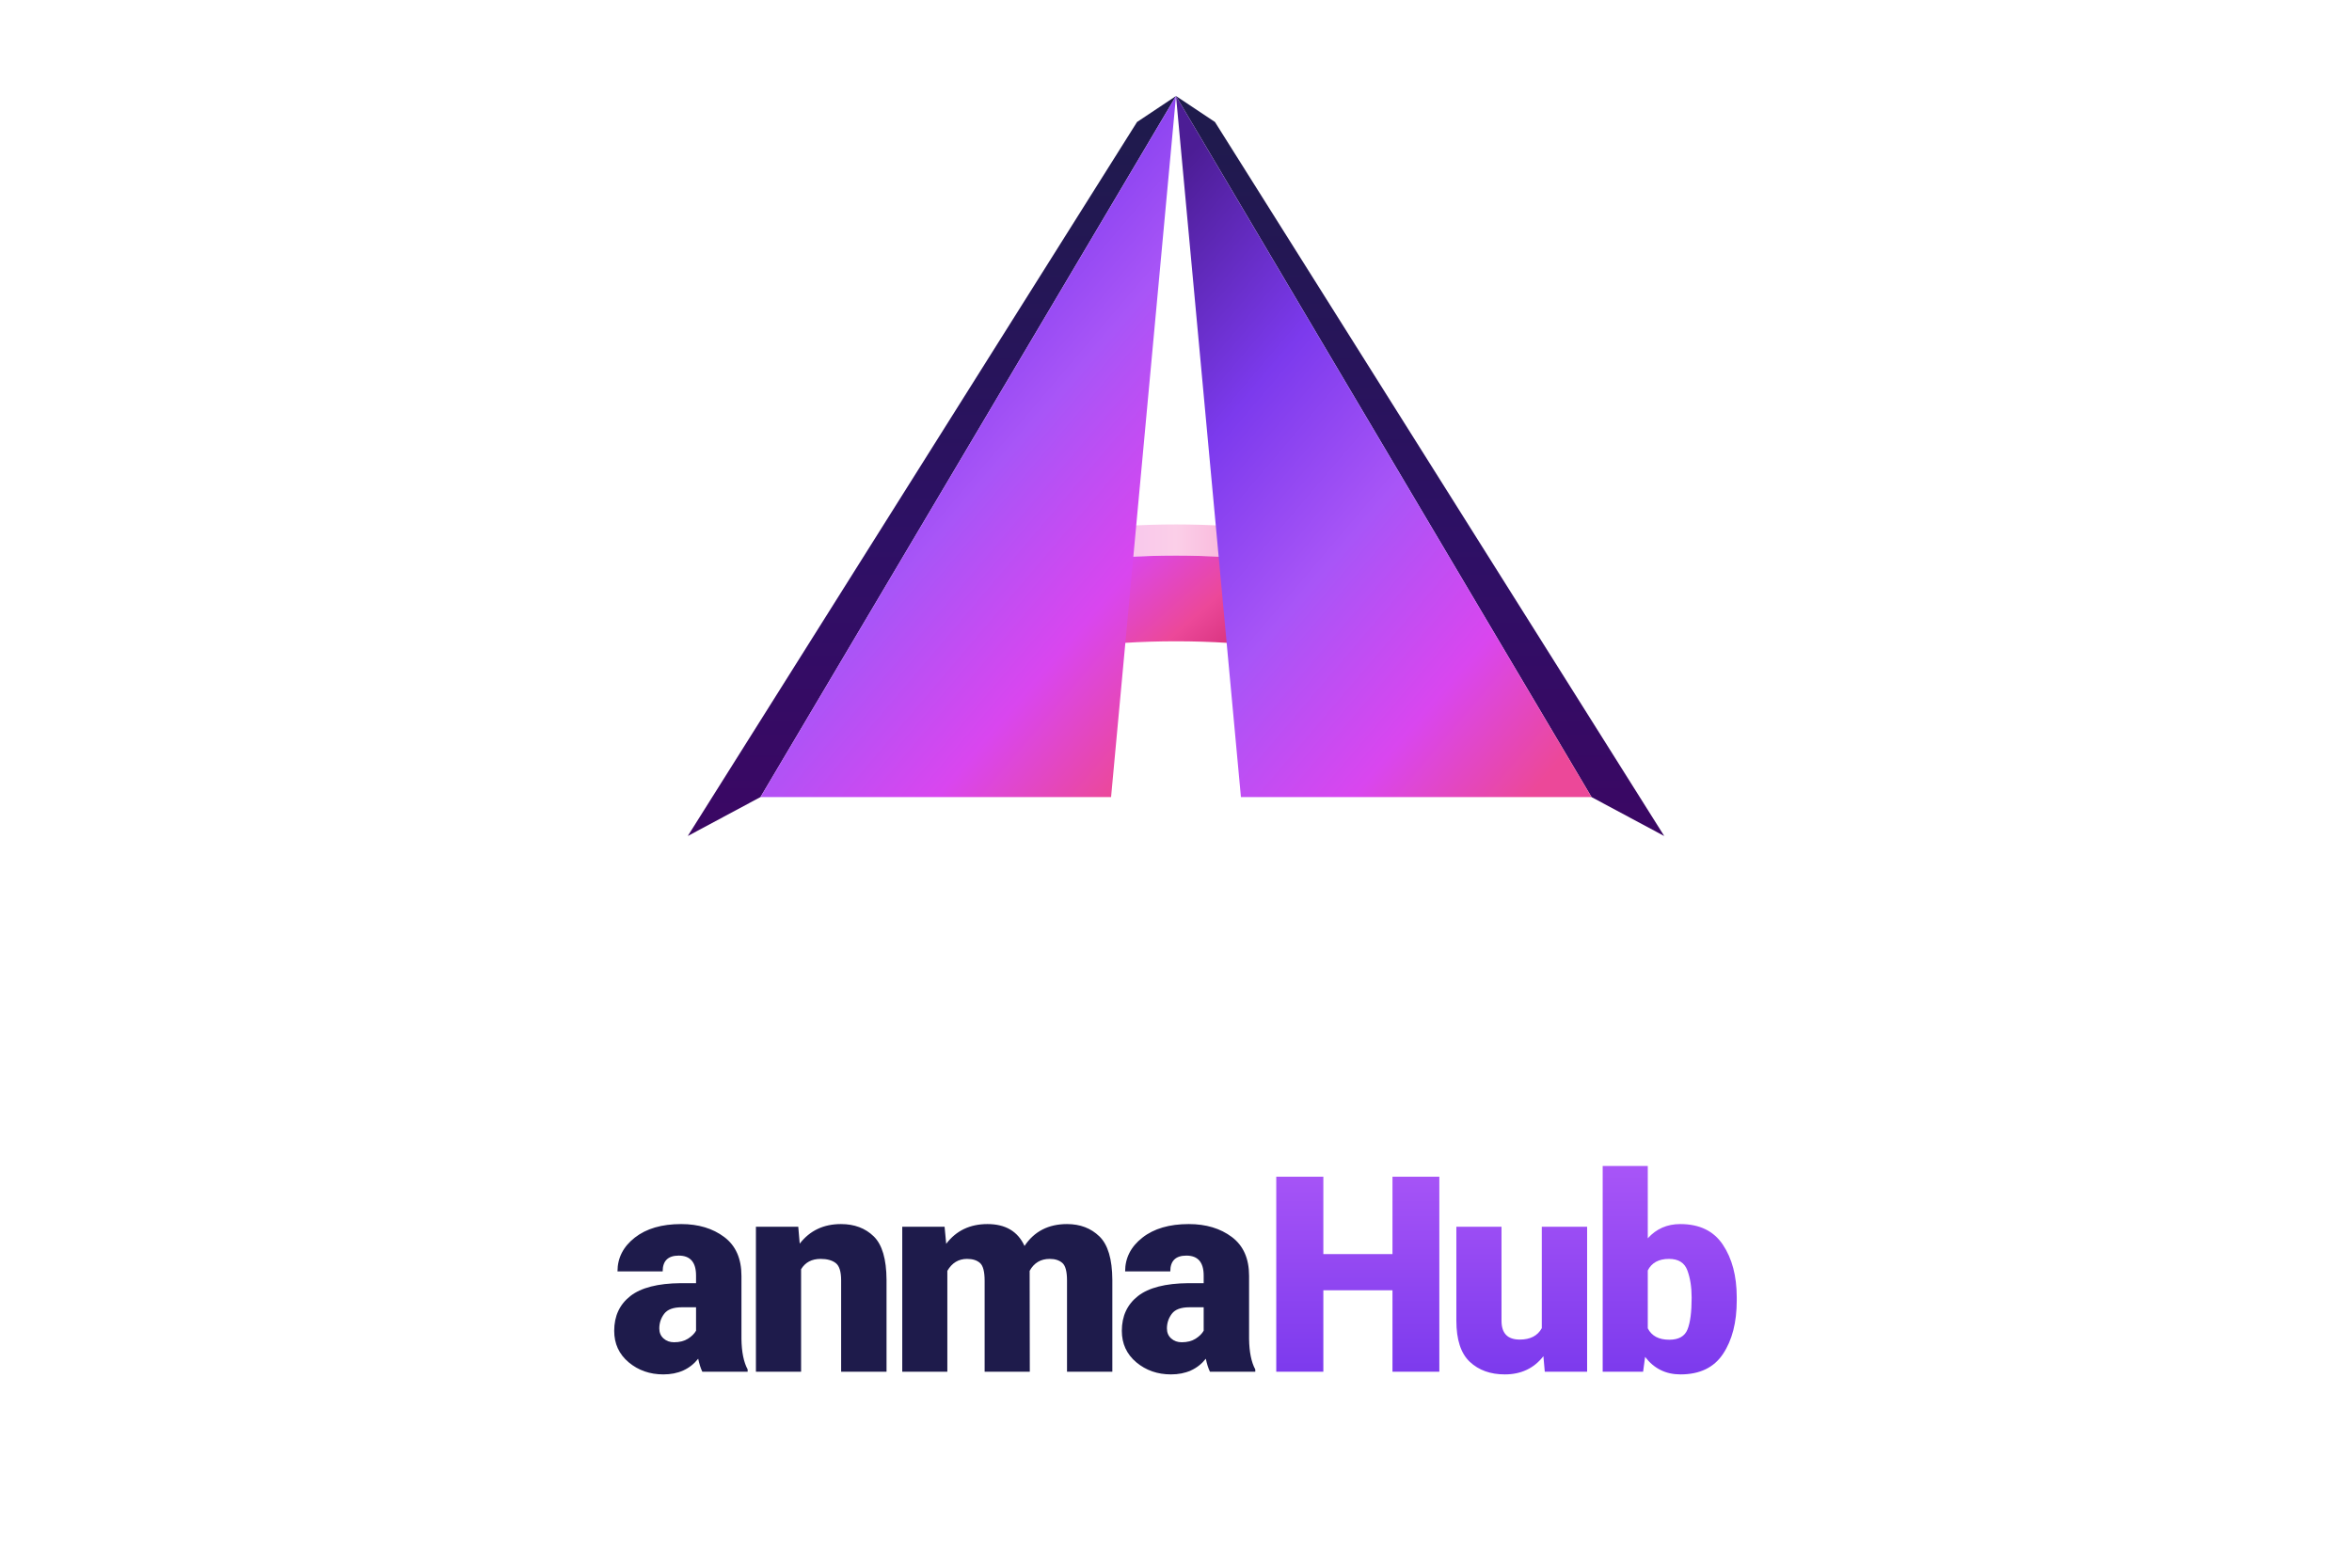
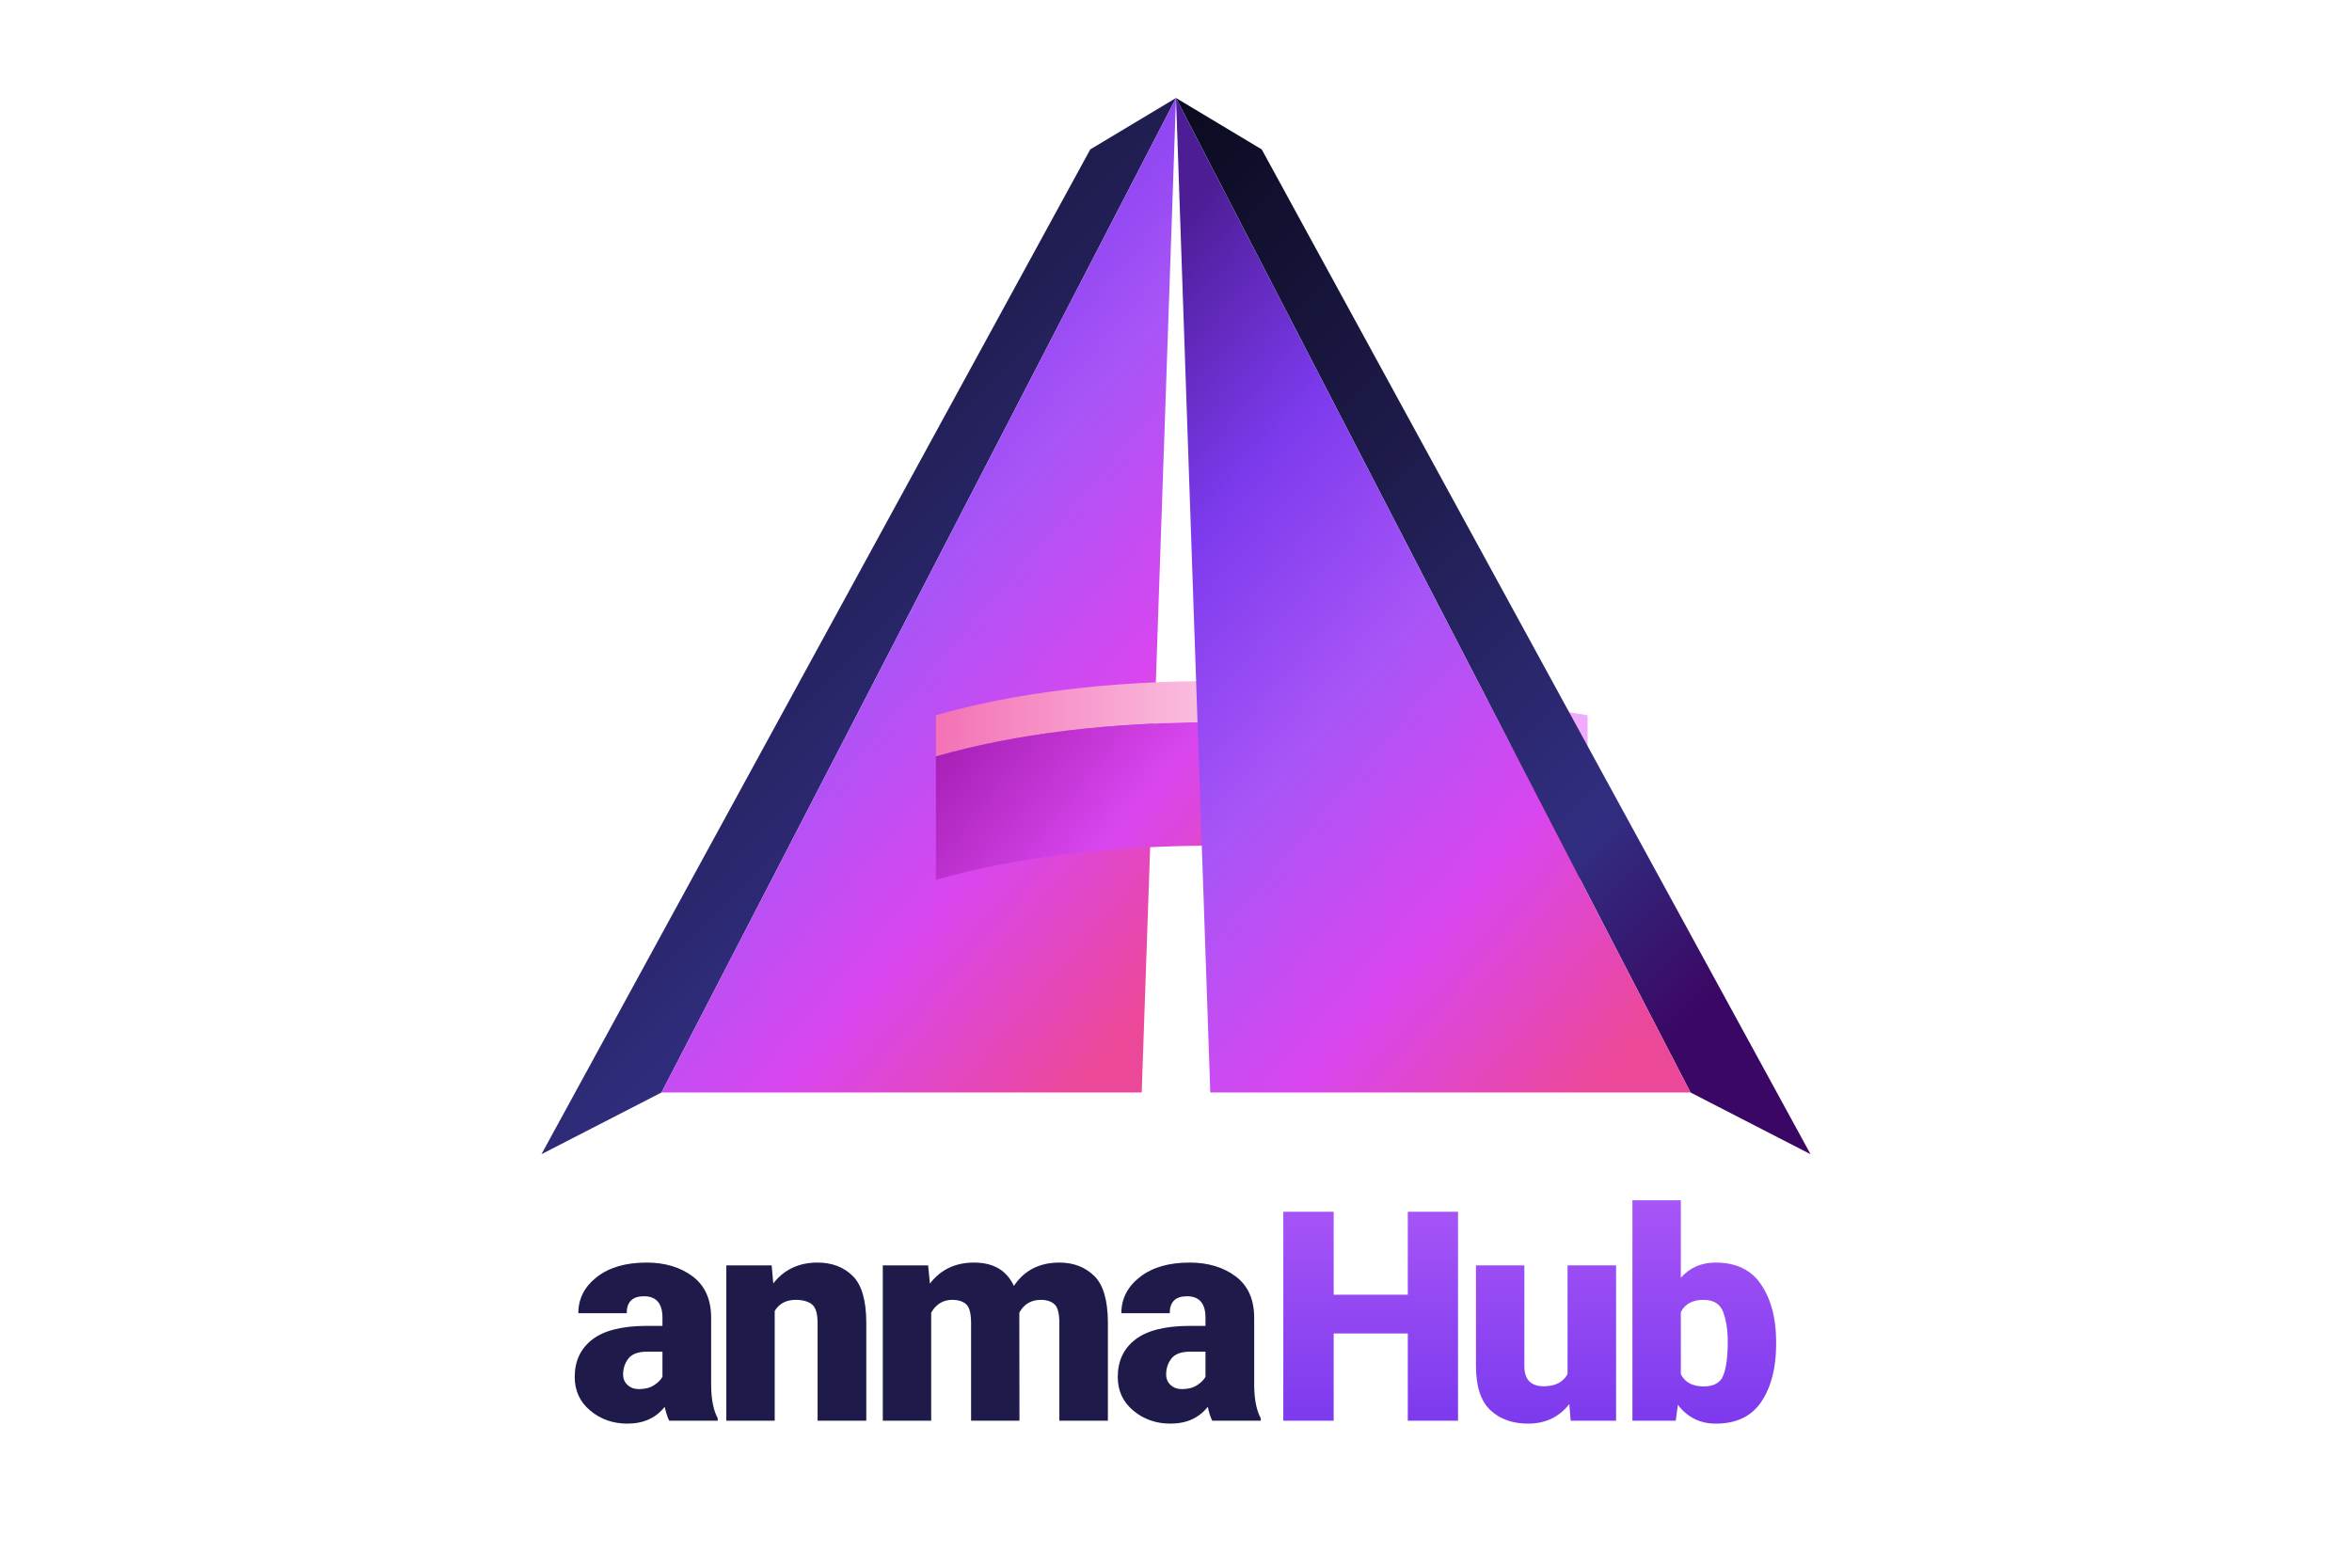
<svg xmlns="http://www.w3.org/2000/svg" viewBox="0 0 480 320">
  <defs>
-     <linearGradient id="legSide" x1="0%" y1="0%" x2="0%" y2="100%">
-       <stop offset="0%" stop-color="#1E1B4B" />
-       <stop offset="60%" stop-color="#2E1065" />
+     <linearGradient id="legSide" x1="0%" y1="0%" x2="60%" y2="100%">
+       <stop offset="0%" stop-color="#0A0A1F" />
+       <stop offset="40%" stop-color="#1E1B4B" />
+       <stop offset="80%" stop-color="#312E81" />
      <stop offset="100%" stop-color="#3B0764" />
    </linearGradient>
-     <linearGradient id="legFront" x1="15%" y1="0%" x2="85%" y2="100%">
+     <linearGradient id="legFront" x1="20%" y1="0%" x2="80%" y2="100%">
      <stop offset="0%" stop-color="#4C1D95" />
-       <stop offset="30%" stop-color="#7C3AED" />
-       <stop offset="55%" stop-color="#A855F7" />
-       <stop offset="80%" stop-color="#D946EF" />
+       <stop offset="25%" stop-color="#7C3AED" />
+       <stop offset="50%" stop-color="#A855F7" />
+       <stop offset="75%" stop-color="#D946EF" />
      <stop offset="100%" stop-color="#EC4899" />
    </linearGradient>
    <linearGradient id="barTop" x1="0%" y1="0%" x2="100%" y2="0%">
-       <stop offset="0%" stop-color="#F0ABFC" />
+       <stop offset="0%" stop-color="#F472B6" />
      <stop offset="50%" stop-color="#FBCFE8" />
-       <stop offset="100%" stop-color="#F472B6" />
+       <stop offset="100%" stop-color="#F0ABFC" />
    </linearGradient>
-     <linearGradient id="barFront" x1="0%" y1="0%" x2="100%" y2="30%">
+     <linearGradient id="barFront" x1="0%" y1="0%" x2="100%" y2="20%">
      <stop offset="0%" stop-color="#A21CAF" />
-       <stop offset="35%" stop-color="#D946EF" />
-       <stop offset="65%" stop-color="#EC4899" />
+       <stop offset="40%" stop-color="#D946EF" />
+       <stop offset="80%" stop-color="#EC4899" />
      <stop offset="100%" stop-color="#BE185D" />
    </linearGradient>
    <linearGradient id="hubGrad" x1="0%" y1="0%" x2="0%" y2="100%">
      <stop offset="0%" stop-color="#A855F7" />
      <stop offset="100%" stop-color="#7C3AED" />
    </linearGradient>
  </defs>
-   <g transform="translate(134,9) scale(0.53)">
-     <path d="M 200 20 L 40 290 L 12 305 L 185 30 Z" fill="url(#legSide)" />
-     <path d="M 120 195 Q 200 175 280 195 L 280 207 Q 200 187 120 207 Z" fill="url(#barTop)" />
-     <path d="M 120 207 Q 200 187 280 207 L 280 240 Q 200 220 120 240 Z" fill="url(#barFront)" />
-     <path d="M 200 20 L 175 290 L 40 290 Z" fill="url(#legFront)" />
-     <path d="M 200 20 L 360 290 L 388 305 L 215 30 Z" fill="url(#legSide)" />
-     <path d="M 200 20 L 225 290 L 360 290 Z" fill="url(#legFront)" />
+   <g transform="translate(100,-1) scale(0.7)">
+     <path d="M 200 30 L 50 320 L 15 338 L 175 45 Z" fill="url(#legSide)" />
+     <path d="M 200 30 L 190 320 L 50 320 Z" fill="url(#legFront)" />
+     <path d="M 130 210 Q 200 190 320 210 L 320 222 Q 200 202 130 222 Z" fill="url(#barTop)" />
+     <path d="M 130 222 Q 200 202 320 222 L 320 258 Q 200 238 130 258 Z" fill="url(#barFront)" />
+     <path d="M 200 30 L 350 320 L 385 338 L 225 45 Z" fill="url(#legSide)" />
+     <path d="M 200 30 L 350 320 L 210 320 Z" fill="url(#legFront)" />
  </g>
-   <text x="240" y="280" font-family="-apple-system, BlinkMacSystemFont, 'Segoe UI', Roboto, system-ui, sans-serif" font-weight="800" font-size="56" text-anchor="middle" letter-spacing="-2" fill="#1E1B4B">anma<tspan fill="url(#hubGrad)">Hub</tspan>
+   <text x="240" y="290" font-family="-apple-system, BlinkMacSystemFont, 'Segoe UI', Roboto, system-ui, sans-serif" font-weight="800" font-size="60" text-anchor="middle" letter-spacing="-2.2" fill="#1E1B4B">anma<tspan fill="url(#hubGrad)">Hub</tspan>
  </text>
</svg>
